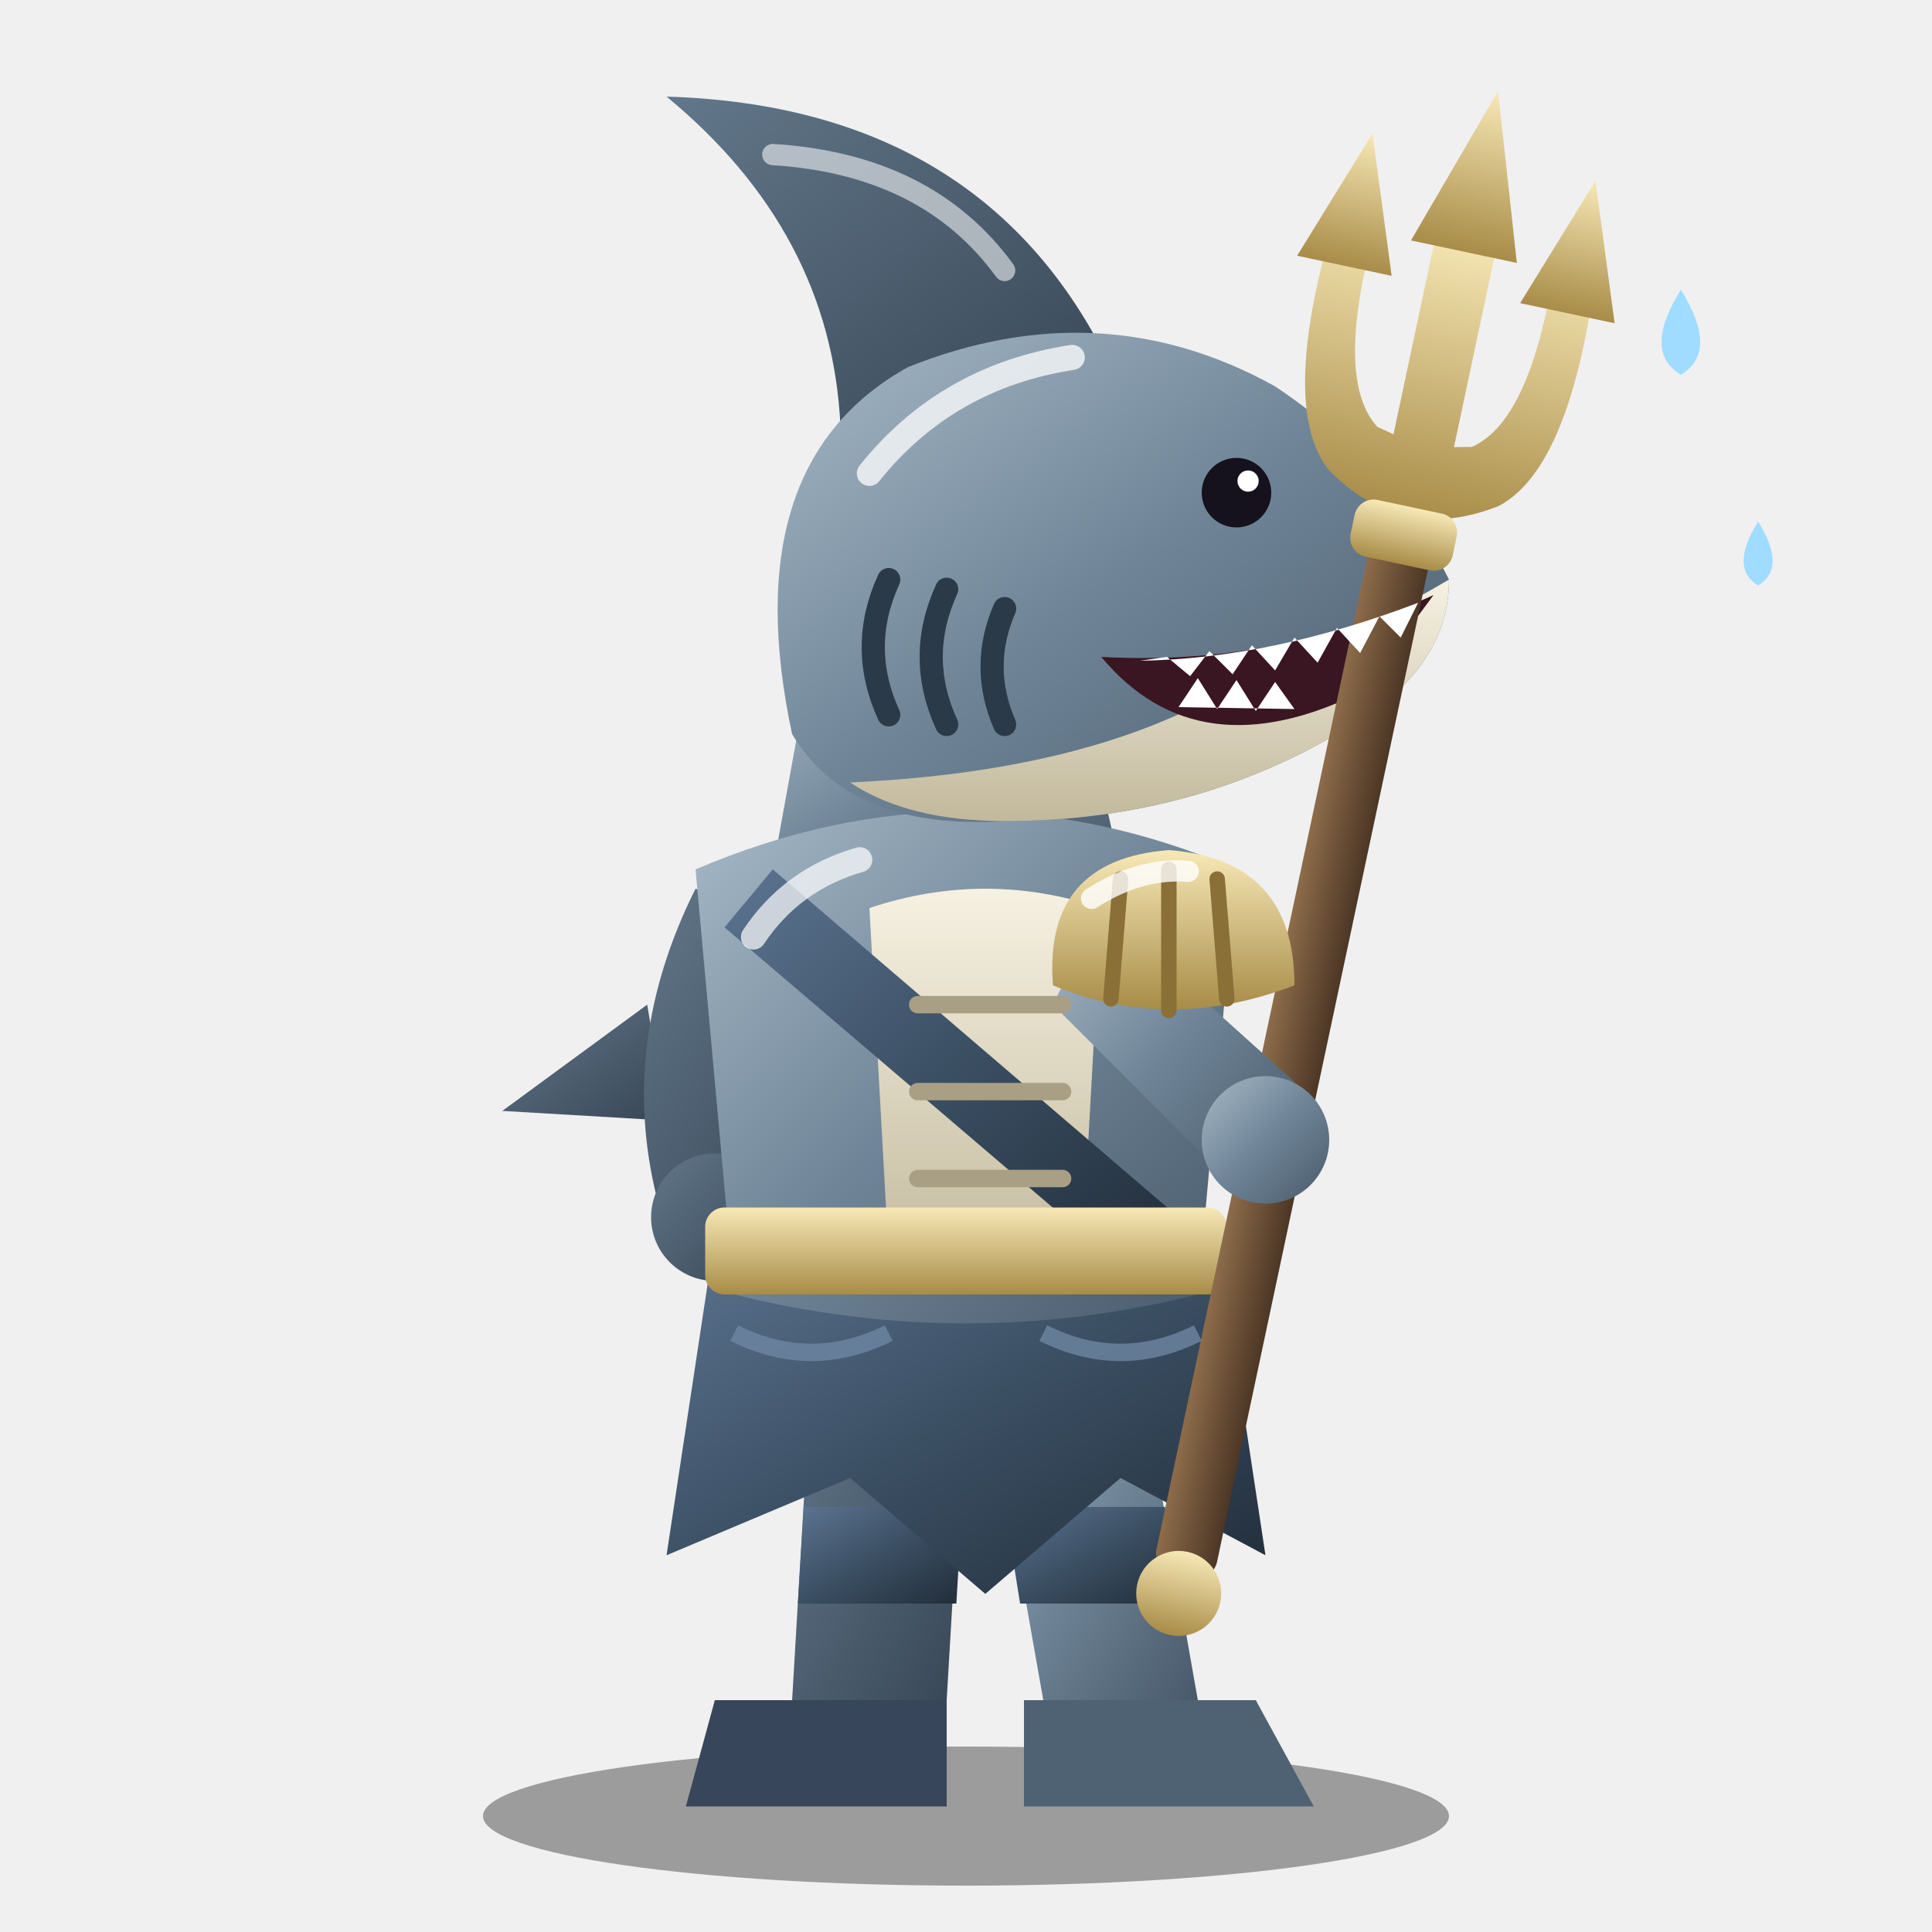
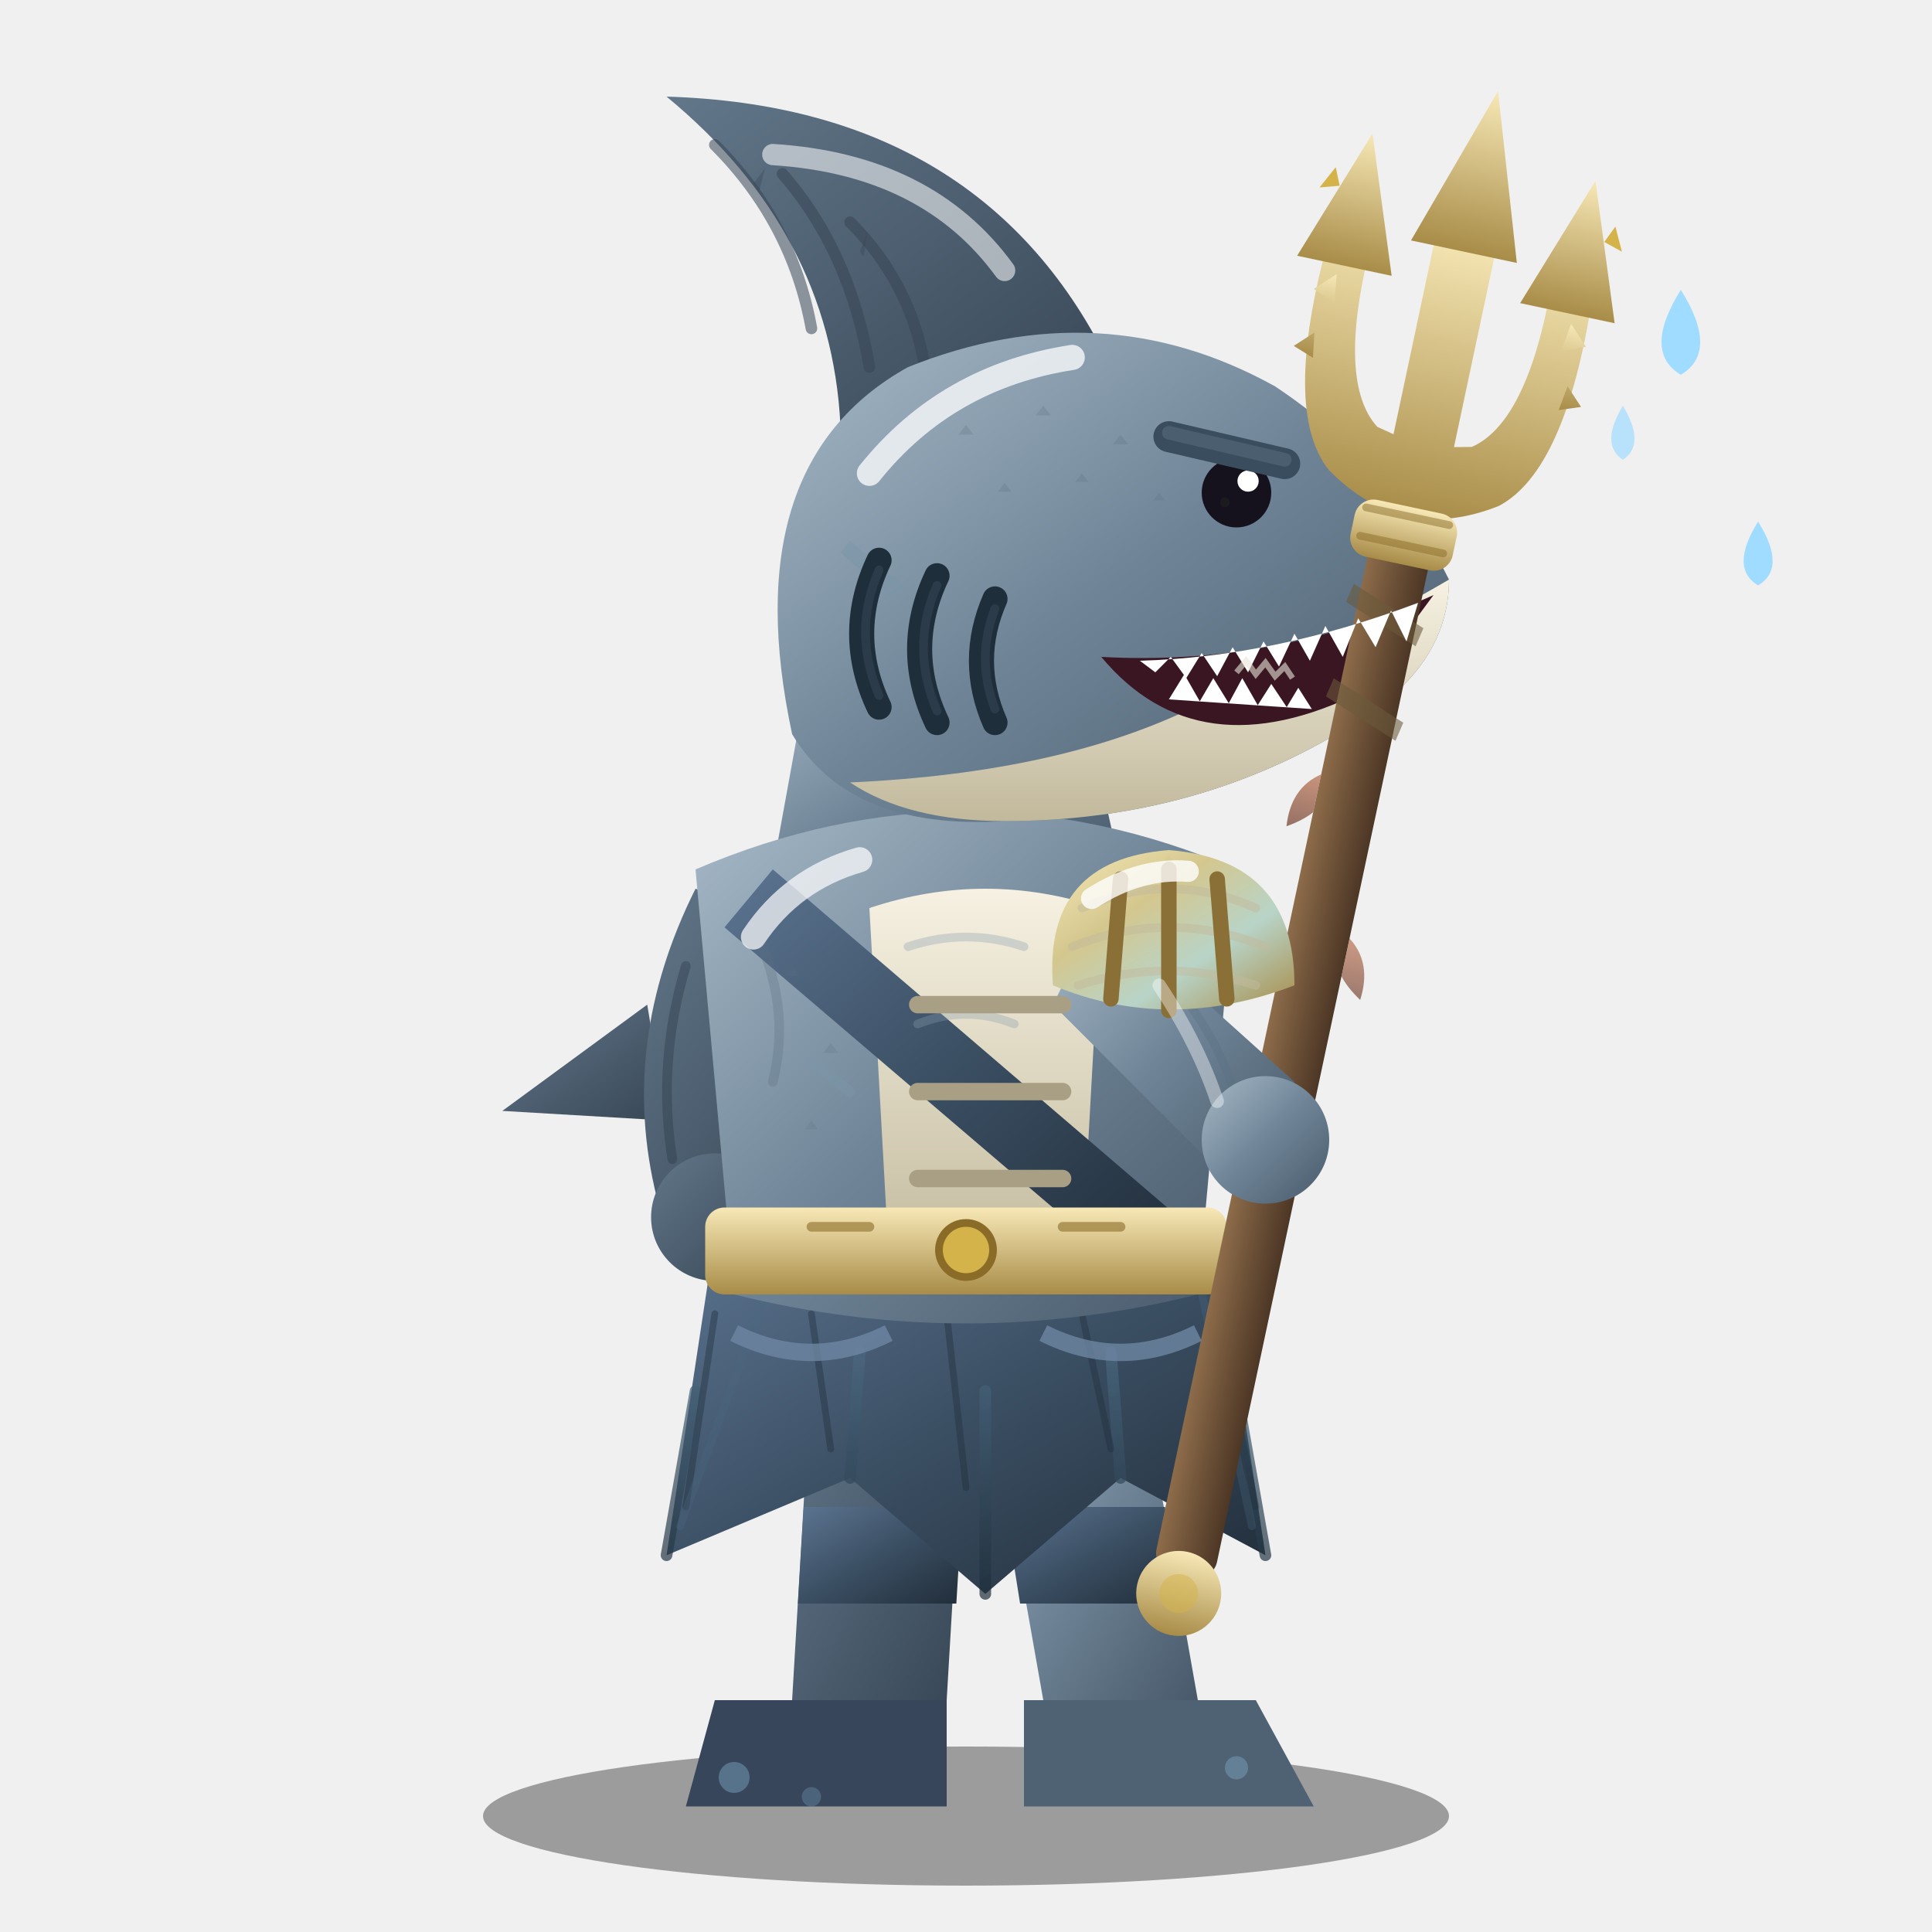
<svg xmlns="http://www.w3.org/2000/svg" viewBox="0 0 100 100" width="512" height="512" data-hand="66,59">
  <defs>
-     <linearGradient id="skin" x1="0" y1="0" x2="1" y2="1">
+     <linearGradient id="tr-skin" x1="0" y1="0" x2="1" y2="1">
      <stop offset="0" stop-color="#a6b8c7" />
      <stop offset=".5" stop-color="#6f8597" />
      <stop offset="1" stop-color="#48596a" />
    </linearGradient>
-     <linearGradient id="skinD" x1="0" y1="0" x2="1" y2="1">
+     <linearGradient id="tr-skinD" x1="0" y1="0" x2="1" y2="1">
      <stop offset="0" stop-color="#62778a" />
      <stop offset="1" stop-color="#374655" />
    </linearGradient>
-     <linearGradient id="belly" x1="0" y1="0" x2="0" y2="1">
+     <linearGradient id="tr-belly" x1="0" y1="0" x2="0" y2="1">
      <stop offset="0" stop-color="#f6f1e2" />
      <stop offset="1" stop-color="#c2b99c" />
    </linearGradient>
-     <linearGradient id="slate" x1="0" y1="0" x2="1" y2="1">
+     <linearGradient id="tr-slate" x1="0" y1="0" x2="1" y2="1">
      <stop offset="0" stop-color="#5c7491" />
      <stop offset=".5" stop-color="#3b4f63" />
      <stop offset="1" stop-color="#212d3a" />
    </linearGradient>
-     <linearGradient id="gold" x1="0" y1="0" x2="0" y2="1">
+     <linearGradient id="tr-gold" x1="0" y1="0" x2="0" y2="1">
      <stop offset="0" stop-color="#f7e8b6" />
      <stop offset="1" stop-color="#a88c48" />
    </linearGradient>
-     <linearGradient id="shaft" x1="0" y1="0" x2="1" y2="0">
+     <linearGradient id="tr-shaft" x1="0" y1="0" x2="1" y2="0">
      <stop offset="0" stop-color="#8d6c4a" />
      <stop offset="1" stop-color="#4c3625" />
+     </linearGradient>
+     <linearGradient id="tr-shell" x1="0" y1="0" x2="1" y2="1">
+       <stop offset="0" stop-color="#f7e8b6" />
+       <stop offset=".35" stop-color="#d4c78e" />
+       <stop offset=".65" stop-color="#b8d4c8" />
+       <stop offset="1" stop-color="#a88c48" />
+     </linearGradient>
+     <linearGradient id="tr-coral" x1="0" y1="0" x2="0" y2="1">
+       <stop offset="0" stop-color="#b86c4a" />
+       <stop offset="1" stop-color="#6e3a28" />
+     </linearGradient>
+     <linearGradient id="tr-finray" x1="0" y1="0" x2="0" y2="1">
+       <stop offset="0" stop-color="#4a6880" />
+       <stop offset="1" stop-color="#1e2e3a" />
    </linearGradient>
  </defs>
  <ellipse cx="50" cy="94" rx="25" ry="3.6" fill="#000" opacity=".35" />
  <g stroke="none" stroke-width="1.5" stroke-linejoin="round" stroke-linecap="round">
-     <path d="M43.5 22 Q43 12 34.5 5 Q51 5.5 57.5 19 Z" fill="url(#skinD)" />
-     <path d="M33.5 52 L26 57.5 L34.5 58 Z" fill="url(#skinD)" />
-     <path d="M36 46 Q32 54 34 62 L40 62 Q40 54 44 49 Z" fill="url(#skinD)" />
-     <circle cx="37" cy="63" r="3.3" fill="url(#skinD)" />
-     <path d="M42 71 h8 l-1 17 h-8 z" fill="url(#skinD)" />
+     <path d="M43.5 22 Q43 12 34.5 5 Q51 5.5 57.5 19 Z" fill="url(#tr-skinD)" />
+     <path d="M42 17 Q41 11.5 37 7.5 M45 19 Q44 13 40.5 9 M48 20 Q47.5 15 44 11.5" stroke="#374655" stroke-width=".6" fill="none" opacity=".55" />
+     <path d="M39 9.5 l.6 -.8 l-.3 1.2 M44.5 13 l.4 -1 l-.2 1.3" fill="#374655" opacity=".38" />
+     <path d="M33.5 52 L26 57.5 L34.5 58 Z" fill="url(#tr-skinD)" />
+     <path d="M36 46 Q32 54 34 62 L40 62 Q40 54 44 49 Z" fill="url(#tr-skinD)" />
+     <circle cx="37" cy="63" r="3.3" fill="url(#tr-skinD)" />
+     <path d="M35.5 50 Q34 55 34.8 60" stroke="#2b3a48" stroke-width=".5" fill="none" opacity=".4" />
+     <path d="M42 71 h8 l-1 17 h-8 z" fill="url(#tr-skinD)" />
    <path d="M37 88 h12 v5.5 h-13.5 z" fill="#37465a" />
-     <path d="M51 71 h8 l3 17 h-8 z" fill="url(#skin)" />
+     <path d="M51 71 h8 l3 17 h-8 z" fill="url(#tr-skin)" />
    <path d="M53 88 h12 l3 5.5 h-15 z" fill="#4f6273" />
-     <path d="M41.6 78 h8.2 l-.3 5 h-8.2 z" fill="url(#slate)" />
-     <path d="M52 78 h8.3 l.8 5 h-8.3 z" fill="url(#slate)" />
-     <path d="M37 64 L63 64 L65.5 80.5 L58 76.5 L51 82.5 L44 76.5 L34.5 80.5 Z" fill="url(#slate)" />
-     <path d="M40 45 L42 34 L56 36 L58 45 Z" fill="url(#skin)" />
-     <path d="M36 45 Q50 39 64 45 L62 67 Q50 70 38 67 Z" fill="url(#skin)" />
-     <path d="M45 47 Q51 45 57 47 L56 65 Q50 67 46 65 Z" fill="url(#belly)" />
-     <path d="M40 45 L61 63 L58 65.5 L37.5 48 Z" fill="url(#slate)" />
-     <rect x="36.5" y="62.5" width="27" height="4.5" rx="1" fill="url(#gold)" />
-     <path d="M41 38 Q38 24 47 19 Q57 15 66 20 Q72 24 75 30 Q75 34.5 70 37.5 Q62 42.5 52 42.5 Q44 43 41 38 Z" fill="url(#skin)" />
-     <path d="M75 30 Q75 34.5 70 37.5 Q62 42.5 52 42.5 Q47 42.5 44 40.5 Q55 40 62 36.5 Q69 33.5 75 30 Z" fill="url(#belly)" />
+     <path d="M41.6 78 h8.2 l-.3 5 h-8.2 z" fill="url(#tr-slate)" />
+     <path d="M52 78 h8.3 l.8 5 h-8.3 z" fill="url(#tr-slate)" />
+     <path d="M44 75 Q46 73.5 48 75 M55 75 Q57 73.5 59 75" stroke="#5a7080" stroke-width=".6" fill="none" opacity=".5" />
+     <path d="M37 64 L63 64 L65.5 80.5 L58 76.5 L51 82.5 L44 76.5 L34.5 80.5 Z" fill="url(#tr-slate)" />
+     <path d="M65.5 80.5 L64 72 M58 76.5 L57.5 70 M51 82.5 L51 72 M44 76.5 L44.5 70 M34.5 80.5 L36 72" stroke="url(#tr-finray)" stroke-width=".6" fill="none" opacity=".7" />
+     <path d="M63 68 L65 78 M56 68 L57.5 75 M49 68 L50 77 M42 68 L43 75 M37 68 L35.5 78" stroke="#1e2e3a" stroke-width=".35" fill="none" opacity=".4" />
+     <path d="M62 66 L64.8 79 M40 66 L35.2 79" stroke="#4a6880" stroke-width=".4" fill="none" opacity=".3" />
+     <path d="M40 45 L42 34 L56 36 L58 45 Z" fill="url(#tr-skin)" />
+     <path d="M36 45 Q50 39 64 45 L62 67 Q50 70 38 67 Z" fill="url(#tr-skin)" />
+     <path d="M45 47 Q51 45 57 47 L56 65 Q50 67 46 65 Z" fill="url(#tr-belly)" />
+     <path d="M40 45 L61 63 L58 65.5 L37.5 48 Z" fill="url(#tr-slate)" />
+     <rect x="36.5" y="62.5" width="27" height="4.5" rx="1" fill="url(#tr-gold)" />
+     <circle cx="50" cy="64.7" r="1.4" fill="#d4b44a" stroke="#8a6c28" stroke-width=".4" />
+     <path d="M42 63.5 h3 M55 63.5 h3" stroke="#8a6c28" stroke-width=".5" opacity=".6" />
+     <path d="M47 49 Q50 48 53 49 M47.5 53 Q50 52 52.5 53" stroke="#8a9dae" stroke-width=".45" fill="none" opacity=".33" />
+     <path d="M39 48 Q41 52 40 56 M61 48 Q63 52 62 56" stroke="#5a7080" stroke-width=".5" fill="none" opacity=".3" />
+     <path d="M41 38 Q38 24 47 19 Q57 15 66 20 Q72 24 75 30 Q75 34.5 70 37.5 Q62 42.5 52 42.5 Q44 43 41 38 Z" fill="url(#tr-skin)" />
+     <path d="M75 30 Q75 34.5 70 37.5 Q62 42.5 52 42.5 Q47 42.5 44 40.5 Q55 40 62 36.5 Q69 33.5 75 30 Z" fill="url(#tr-belly)" />
    <path d="M74.2 30.8 Q66 34.5 57 34 Q62 40 70.5 35.8 Z" fill="#3a1622" />
+     <path d="M50 22 l.4 .5 l-.8 0 z M54 21 l.4 .5 l-.8 0 z M58 22.5 l.4 .5 l-.8 0 z M62 23 l.35 .45 l-.7 0 z M52 25 l.35 .45 l-.7 0 z M56 24.5 l.35 .45 l-.7 0 z M60 25.5 l.3 .4 l-.6 0 z" fill="#5a7080" opacity=".25" />
+     <path d="M41 50 l.4 .5 l-.8 0 z M43 54 l.4 .5 l-.8 0 z M59 50 l.4 .5 l-.8 0 z M61 54 l.4 .5 l-.8 0 z M42 58 l.35 .45 l-.7 0 z M60 58 l.35 .45 l-.7 0 z" fill="#5a7080" opacity=".2" />
+     <path d="M44 28 l3 2.5 l-1 .3 l-2.5 -2.2 z" fill="#7a96a8" opacity=".5" />
+     <path d="M59 48 Q61 50 60 52.5 M42 55 l2 1.5" stroke="#7a96a8" stroke-width=".55" fill="none" opacity=".42" />
    <g transform="rotate(12 66 59)">
-       <rect class="wpn" x="64.4" y="22" width="3.2" height="60" rx="1" fill="url(#shaft)" />
-       <path class="wpn" d="M59 13 Q58.5 22 61.5 24.5 Q66 27.5 70.5 24.5 Q73.5 22 73 13 L70.8 13 Q71 20 68.5 21.8 L67.6 22 L67.6 11 L64.4 11 L64.4 22 L63.5 21.8 Q61 20 61.2 13 Z" fill="url(#gold)" />
-       <path class="wpn" d="M57.6 14 L60.1 7 L62.6 14 Z" fill="url(#gold)" />
-       <path class="wpn" d="M69.4 14 L71.9 7 L74.4 14 Z" fill="url(#gold)" />
-       <path class="wpn" d="M63.2 12 L66 3.5 L68.8 12 Z" fill="url(#gold)" />
-       <rect class="wpn" x="63.3" y="25.5" width="5.4" height="3" rx="1" fill="url(#gold)" />
-       <circle class="wpn" cx="66" cy="83" r="2.2" fill="url(#gold)" />
+       <rect class="wpn" x="64.4" y="22" width="3.2" height="60" rx="1" fill="url(#tr-shaft)" />
+       <path class="wpn" d="M64.4 40 Q63 41 63.2 43 Q64 42.5 64.4 42" fill="url(#tr-coral)" opacity=".7" />
+       <path class="wpn" d="M67.6 48 Q69 49 68.8 51 Q68 50.5 67.6 50" fill="url(#tr-coral)" opacity=".65" />
+       <path class="wpn" d="M64.4 55 Q63.5 55.5 63.6 57 Q64.2 56.5 64.4 56" fill="url(#tr-coral)" opacity=".55" />
+       <path class="wpn" d="M64 30 l4 1.5 l-.2 1 l-4 -1.5 z M64 35 l4 1.5 l-.2 1 l-4 -1.5 z" fill="#6a5a3a" opacity=".58" />
+       <path class="wpn" d="M59 13 Q58.5 22 61.5 24.5 Q66 27.5 70.5 24.5 Q73.5 22 73 13 L70.8 13 Q71 20 68.5 21.8 L67.6 22 L67.6 11 L64.4 11 L64.4 22 L63.5 21.8 Q61 20 61.2 13 Z" fill="url(#tr-gold)" />
+       <path class="wpn" d="M60 16 l-1.2 -.5 l1 -1 z M59.5 19 l-1.1 -.4 l.9 -.9 z" fill="url(#tr-gold)" />
+       <path class="wpn" d="M72 16 l1.2 -.5 l-1 -1 z M72.5 19 l1.1 -.4 l-.9 -.9 z" fill="url(#tr-gold)" />
+       <path class="wpn" d="M57.6 14 L60.1 7 L62.6 14 Z" fill="url(#tr-gold)" />
+       <path class="wpn" d="M69.4 14 L71.9 7 L74.4 14 Z" fill="url(#tr-gold)" />
+       <path class="wpn" d="M63.2 12 L66 3.5 L68.8 12 Z" fill="url(#tr-gold)" />
+       <path class="wpn" d="M59 10 l-1 .3 l.6 -1.2 z M73 10 l1 .3 l-.6 -1.2 z" fill="#d4b44a" />
+       <rect class="wpn" x="63.3" y="25.5" width="5.4" height="3" rx="1" fill="url(#tr-gold)" />
+       <path class="wpn" d="M63.8 26 h4.4 M63.8 27.5 h4.4" stroke="#8a6c28" stroke-width=".4" opacity=".5" />
+       <circle class="wpn" cx="66" cy="83" r="2.2" fill="url(#tr-gold)" />
+       <circle class="wpn" cx="66" cy="83" r="1" fill="#d4b44a" opacity=".5" />
    </g>
-     <path d="M57 47 L67 56 L63.5 61 L54.5 52 Z" fill="url(#skin)" />
-     <circle cx="65.5" cy="59" r="3.3" fill="url(#skin)" />
-     <path d="M54.5 51 Q54 44.5 60.5 44 Q67 44.5 67 51 Q60.5 53.5 54.5 51 Z" fill="url(#gold)" />
+     <path d="M57 47 L67 56 L63.5 61 L54.5 52 Z" fill="url(#tr-skin)" />
+     <path d="M59 49 Q63 53 64 57" stroke="#5a7080" stroke-width=".45" fill="none" opacity=".35" />
+     <circle cx="65.5" cy="59" r="3.3" fill="url(#tr-skin)" />
+     <path d="M54.5 51 Q54 44.5 60.5 44 Q67 44.5 67 51 Q60.5 53.5 54.5 51 Z" fill="url(#tr-shell)" />
+     <path d="M56 47 Q60.5 45 65 47 M55.5 49 Q60.5 47 65.5 49 M55.8 51 Q60.5 49.5 65 51" stroke="#c2b99c" stroke-width=".45" fill="none" opacity=".5" />
+     <path d="M60.5 44.5 Q60.5 48 60.5 52" stroke="#d4c78e" stroke-width=".35" fill="none" opacity=".35" />
  </g>
-   <path d="M73.4 31.2 L72.5 33 L71.4 31.9 L70.4 33.8 L69.2 32.5 L68.2 34.3 L67 33 L66 34.7 L64.8 33.4 L63.8 34.9 L62.6 33.7 L61.6 35 L60.4 34 L59 34.2 Q65.8 34.1 73.4 31.2 Z" fill="#fff" />
-   <path d="M61 36.6 l1 -1.5 l1 1.6 l1 -1.5 l1 1.6 l1 -1.5 l1 1.4 Z" fill="#fff" />
+   <path d="M73.4 31.2 L72.8 33.2 L72 31.6 L71.2 33.5 L70.3 32 L69.5 34 L68.6 32.4 L67.8 34.2 L67 32.8 L66.2 34.5 L65.4 33.2 L64.6 34.8 L63.8 33.5 L63 35 L62.2 33.8 L61.4 35.1 L60.6 34 L59.8 34.8 L59 34.2 Q66 34 73.4 31.2 Z" fill="#fff" />
+   <path d="M60.5 36.2 l.8 -1.3 l.8 1.4 l.7 -1.2 l.8 1.3 l.7 -1.3 l.8 1.4 l.7 -1.1 l.8 1.2 l.6 -1 l.7 1.1 Z" fill="#fff" />
+   <path d="M64 34.8 l.5 -.6 l.5 .7 l.5 -.6 l.5 .7 l.5 -.5 l.4 .6" stroke="#e8e4d8" stroke-width=".3" fill="none" opacity=".6" />
  <circle cx="64" cy="25.5" r="1.8" fill="#15121d" />
  <circle cx="64.6" cy="24.9" r=".55" fill="#fff" />
-   <path d="M60.5 22.6 l6 1.4" stroke="none" stroke-width="1.4" stroke-linecap="round" />
-   <path d="M46 30 q-1.6 3.5 0 7 M49 30.5 q-1.6 3.5 0 7 M52 31.5 q-1.3 3 0 6" stroke="#2b3a48" stroke-width="1.2" fill="none" stroke-linecap="round" />
+   <circle cx="63.4" cy="26" r=".25" fill="#222" opacity=".5" />
+   <path d="M60.5 22.6 l6 1.4" stroke="#3a4d5e" stroke-width="1.6" stroke-linecap="round" fill="none" />
+   <path d="M60.5 22.4 l6 1.4" stroke="#5a7080" stroke-width=".7" stroke-linecap="round" fill="none" opacity=".5" />
+   <path d="M45.5 29 q-1.8 3.8 0 7.6 M48.5 29.8 q-1.8 3.8 0 7.6 M51.5 31 q-1.4 3.2 0 6.4" stroke="#1e2e3a" stroke-width="1.3" fill="none" stroke-linecap="round" />
+   <path d="M45.5 29.5 q-1.4 3.2 0 6.5 M48.5 30.3 q-1.4 3.2 0 6.5 M51.5 31.5 q-1 2.6 0 5.2" stroke="#374655" stroke-width=".45" fill="none" stroke-linecap="round" opacity=".55" />
  <path d="M47.5 52 h7.5 M47.5 56.5 h7.5 M47.5 61 h7.5" stroke="#a99f84" stroke-width=".9" stroke-linecap="round" />
  <path d="M60.5 52.3 V45 M57.5 51.7 L58 45.5 M63.5 51.7 L63 45.5" stroke="#8a7036" stroke-width=".8" stroke-linecap="round" />
  <path d="M38 69 Q42 71 46 69 M54 69 Q58 71 62 69" stroke="#6e86a3" stroke-width=".9" fill="none" opacity=".8" />
  <path d="M45 24.5 Q49 19.5 55.5 18.5" stroke="#fff" stroke-width="1.3" fill="none" opacity=".75" stroke-linecap="round" />
  <path d="M40 8 Q48 8.5 52 14" stroke="#fff" stroke-width="1.1" fill="none" opacity=".55" stroke-linecap="round" />
  <path d="M39 48.5 Q41 45.5 44.5 44.5" stroke="#fff" stroke-width="1.3" fill="none" opacity=".7" stroke-linecap="round" />
  <path d="M56.5 46.5 q2.5 -1.6 5 -1.4" stroke="#fff" stroke-width="1.1" fill="none" opacity=".8" stroke-linecap="round" />
+   <path d="M60 51 Q62 54 63 57" stroke="#fff" stroke-width=".7" fill="none" opacity=".4" stroke-linecap="round" />
  <g class="wpn" fill="#9fdcff" stroke="none" stroke-width=".7">
    <path d="M87 15 q-2 3.2 0 4.4 q2 -1.2 0 -4.4 z" />
    <path d="M91 27 q-1.5 2.4 0 3.3 q1.5 -.9 0 -3.3 z" />
+     <path d="M84 21 q-1.2 2 0 2.8 q1.2 -.8 0 -2.8 z" opacity=".7" />
  </g>
+   <circle cx="38" cy="92" r=".8" fill="#9fdcff" opacity=".3" />
+   <circle cx="64" cy="91.5" r=".6" fill="#9fdcff" opacity=".25" />
+   <circle cx="42" cy="93" r=".5" fill="#9fdcff" opacity=".2" />
</svg>
